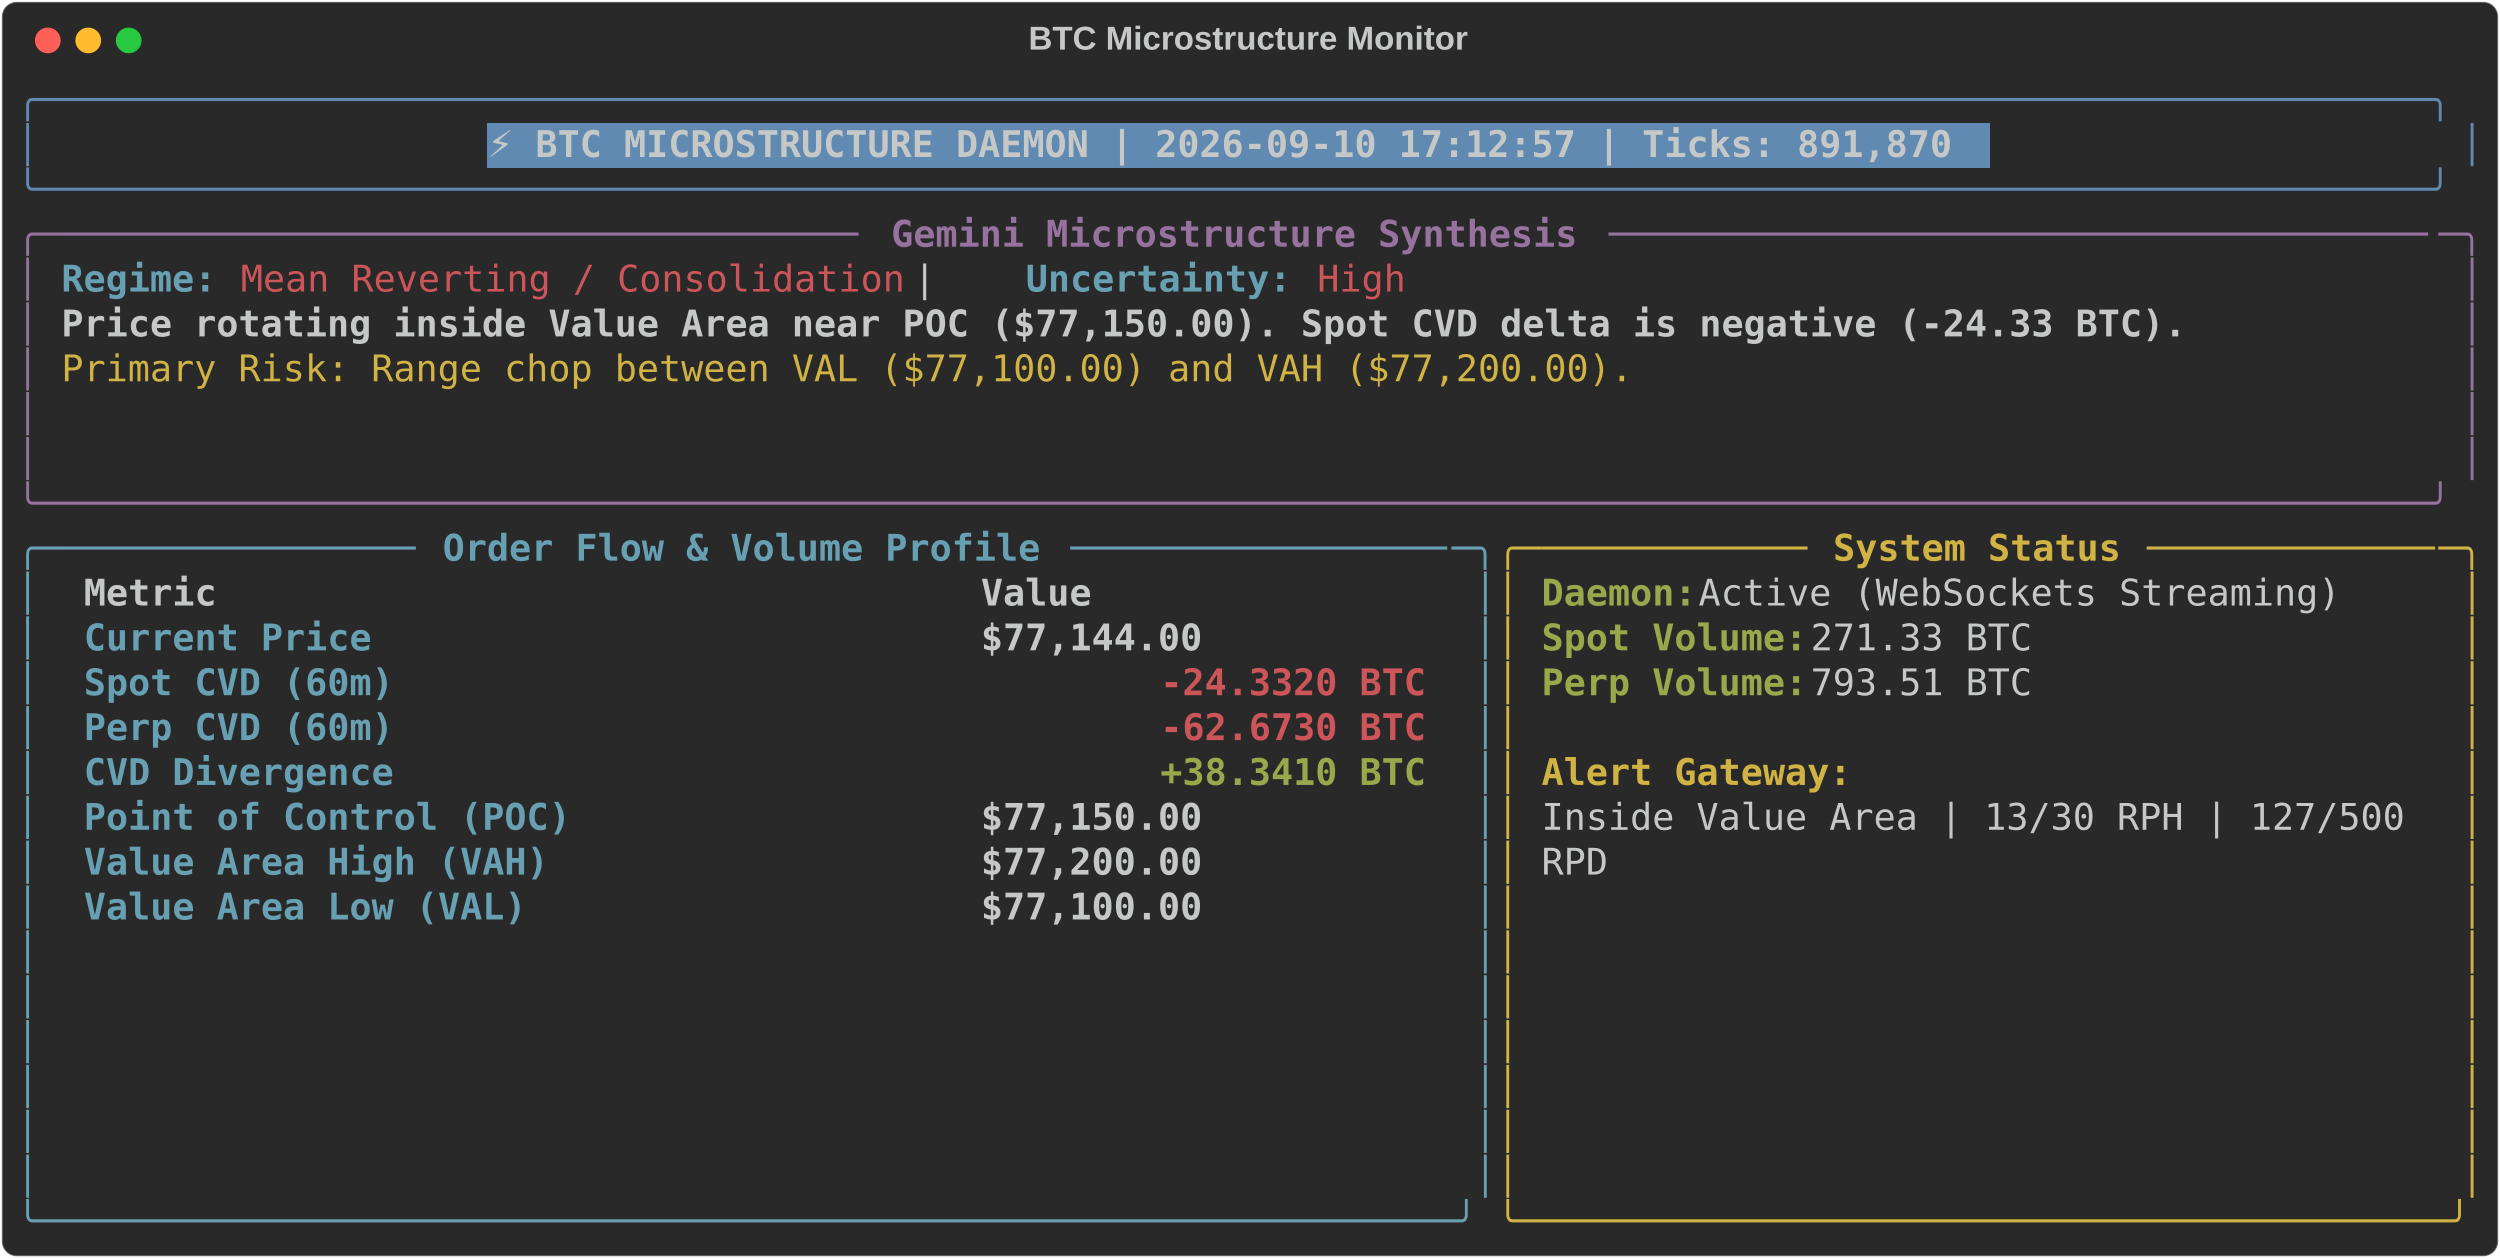
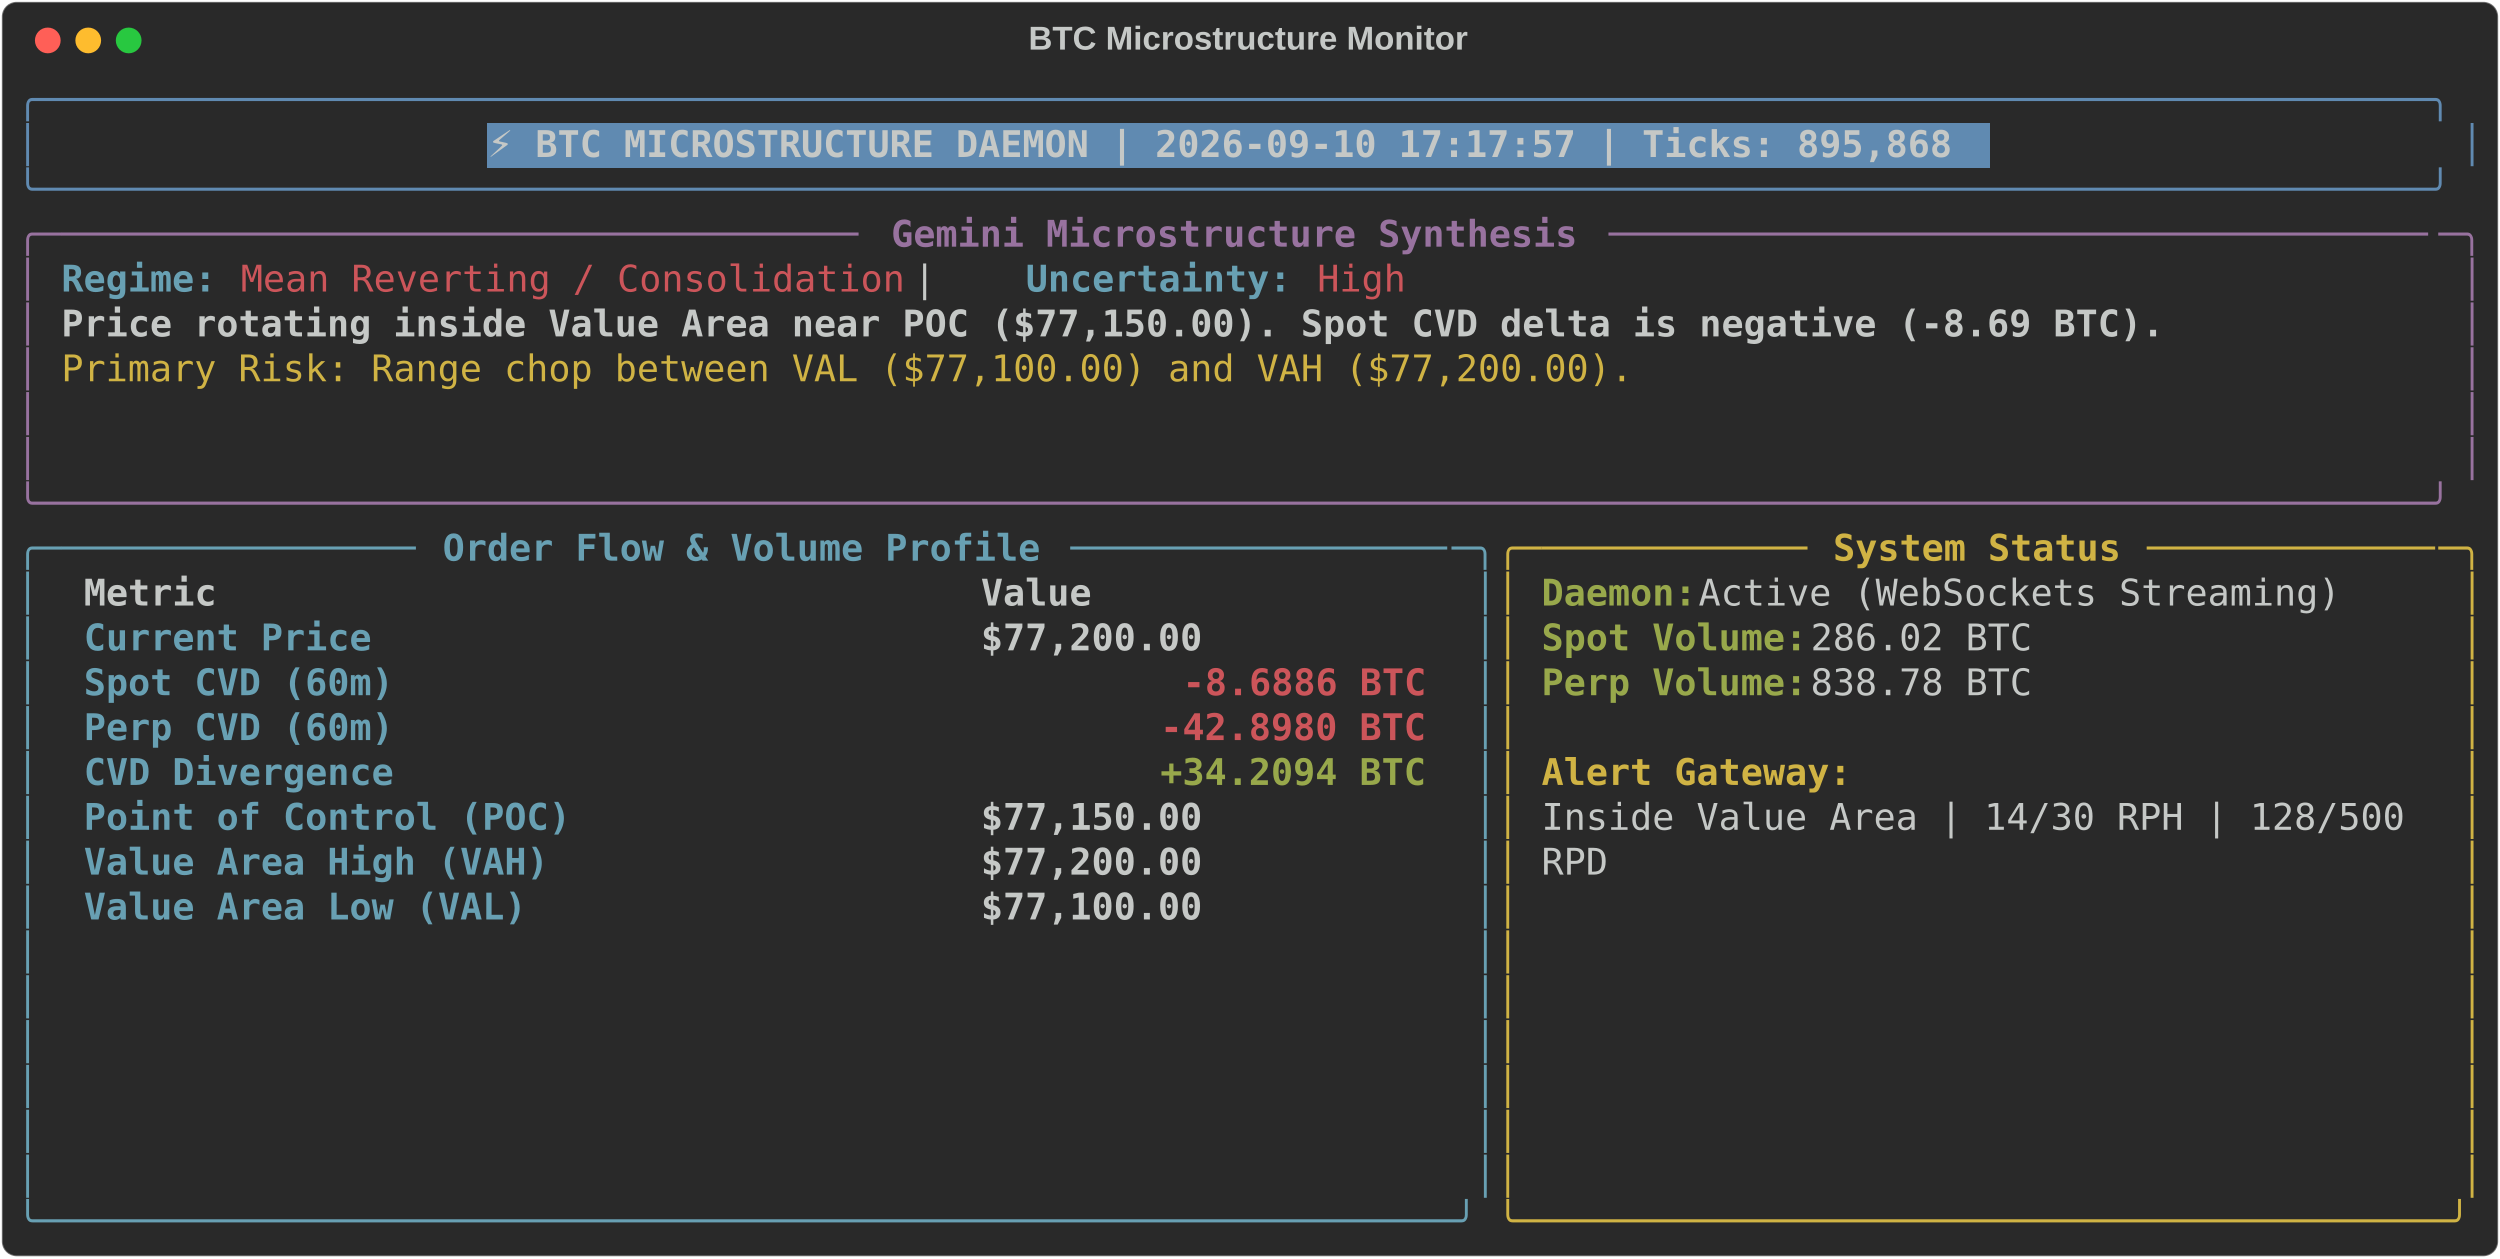
<svg xmlns="http://www.w3.org/2000/svg" class="rich-terminal" viewBox="0 0 1360 684.4">
  <style>

    @font-face {
        font-family: "Fira Code";
        src: local("FiraCode-Regular"),
                url("https://cdnjs.cloudflare.com/ajax/libs/firacode/6.2.0/woff2/FiraCode-Regular.woff2") format("woff2"),
                url("https://cdnjs.cloudflare.com/ajax/libs/firacode/6.2.0/woff/FiraCode-Regular.woff") format("woff");
        font-style: normal;
        font-weight: 400;
    }
    @font-face {
        font-family: "Fira Code";
        src: local("FiraCode-Bold"),
                url("https://cdnjs.cloudflare.com/ajax/libs/firacode/6.2.0/woff2/FiraCode-Bold.woff2") format("woff2"),
                url("https://cdnjs.cloudflare.com/ajax/libs/firacode/6.2.0/woff/FiraCode-Bold.woff") format("woff");
        font-style: bold;
        font-weight: 700;
    }

-     .terminal-1950633156-matrix {
+     .terminal-1119833317-matrix {
        font-family: Fira Code, monospace;
        font-size: 20px;
        line-height: 24.4px;
        font-variant-east-asian: full-width;
    }

-     .terminal-1950633156-title {
+     .terminal-1119833317-title {
        font-size: 18px;
        font-weight: bold;
        font-family: arial;
    }

-     .terminal-1950633156-r1 { fill: #608ab1 }
- .terminal-1950633156-r2 { fill: #c5c8c6 }
- .terminal-1950633156-r3 { fill: #c5c8c6;font-weight: bold }
- .terminal-1950633156-r4 { fill: #98729f }
- .terminal-1950633156-r5 { fill: #98729f;font-weight: bold }
- .terminal-1950633156-r6 { fill: #68a0b3;font-weight: bold }
- .terminal-1950633156-r7 { fill: #cc555a }
- .terminal-1950633156-r8 { fill: #d0b344 }
- .terminal-1950633156-r9 { fill: #68a0b3 }
- .terminal-1950633156-r10 { fill: #d0b344;font-weight: bold }
- .terminal-1950633156-r11 { fill: #98a84b;font-weight: bold }
- .terminal-1950633156-r12 { fill: #cc555a;font-weight: bold }
+     .terminal-1119833317-r1 { fill: #608ab1 }
+ .terminal-1119833317-r2 { fill: #c5c8c6 }
+ .terminal-1119833317-r3 { fill: #c5c8c6;font-weight: bold }
+ .terminal-1119833317-r4 { fill: #98729f }
+ .terminal-1119833317-r5 { fill: #98729f;font-weight: bold }
+ .terminal-1119833317-r6 { fill: #68a0b3;font-weight: bold }
+ .terminal-1119833317-r7 { fill: #cc555a }
+ .terminal-1119833317-r8 { fill: #d0b344 }
+ .terminal-1119833317-r9 { fill: #68a0b3 }
+ .terminal-1119833317-r10 { fill: #d0b344;font-weight: bold }
+ .terminal-1119833317-r11 { fill: #98a84b;font-weight: bold }
+ .terminal-1119833317-r12 { fill: #cc555a;font-weight: bold }
    </style>
  <defs>
-     <clipPath id="terminal-1950633156-clip-terminal">
+     <clipPath id="terminal-1119833317-clip-terminal">
      <rect x="0" y="0" width="1341.0" height="633.4" />
    </clipPath>
-     <clipPath id="terminal-1950633156-line-0">
+     <clipPath id="terminal-1119833317-line-0">
      <rect x="0" y="1.5" width="1342" height="24.65" />
    </clipPath>
-     <clipPath id="terminal-1950633156-line-1">
+     <clipPath id="terminal-1119833317-line-1">
      <rect x="0" y="25.9" width="1342" height="24.65" />
    </clipPath>
-     <clipPath id="terminal-1950633156-line-2">
+     <clipPath id="terminal-1119833317-line-2">
      <rect x="0" y="50.3" width="1342" height="24.65" />
    </clipPath>
-     <clipPath id="terminal-1950633156-line-3">
+     <clipPath id="terminal-1119833317-line-3">
      <rect x="0" y="74.7" width="1342" height="24.65" />
    </clipPath>
-     <clipPath id="terminal-1950633156-line-4">
+     <clipPath id="terminal-1119833317-line-4">
      <rect x="0" y="99.1" width="1342" height="24.65" />
    </clipPath>
-     <clipPath id="terminal-1950633156-line-5">
+     <clipPath id="terminal-1119833317-line-5">
      <rect x="0" y="123.5" width="1342" height="24.65" />
    </clipPath>
-     <clipPath id="terminal-1950633156-line-6">
+     <clipPath id="terminal-1119833317-line-6">
      <rect x="0" y="147.9" width="1342" height="24.65" />
    </clipPath>
-     <clipPath id="terminal-1950633156-line-7">
+     <clipPath id="terminal-1119833317-line-7">
      <rect x="0" y="172.3" width="1342" height="24.65" />
    </clipPath>
-     <clipPath id="terminal-1950633156-line-8">
+     <clipPath id="terminal-1119833317-line-8">
      <rect x="0" y="196.7" width="1342" height="24.65" />
    </clipPath>
-     <clipPath id="terminal-1950633156-line-9">
+     <clipPath id="terminal-1119833317-line-9">
      <rect x="0" y="221.1" width="1342" height="24.65" />
    </clipPath>
-     <clipPath id="terminal-1950633156-line-10">
+     <clipPath id="terminal-1119833317-line-10">
      <rect x="0" y="245.5" width="1342" height="24.65" />
    </clipPath>
-     <clipPath id="terminal-1950633156-line-11">
+     <clipPath id="terminal-1119833317-line-11">
      <rect x="0" y="269.9" width="1342" height="24.65" />
    </clipPath>
-     <clipPath id="terminal-1950633156-line-12">
+     <clipPath id="terminal-1119833317-line-12">
      <rect x="0" y="294.3" width="1342" height="24.65" />
    </clipPath>
-     <clipPath id="terminal-1950633156-line-13">
+     <clipPath id="terminal-1119833317-line-13">
      <rect x="0" y="318.7" width="1342" height="24.65" />
    </clipPath>
-     <clipPath id="terminal-1950633156-line-14">
+     <clipPath id="terminal-1119833317-line-14">
      <rect x="0" y="343.1" width="1342" height="24.65" />
    </clipPath>
-     <clipPath id="terminal-1950633156-line-15">
+     <clipPath id="terminal-1119833317-line-15">
      <rect x="0" y="367.5" width="1342" height="24.65" />
    </clipPath>
-     <clipPath id="terminal-1950633156-line-16">
+     <clipPath id="terminal-1119833317-line-16">
      <rect x="0" y="391.9" width="1342" height="24.65" />
    </clipPath>
-     <clipPath id="terminal-1950633156-line-17">
+     <clipPath id="terminal-1119833317-line-17">
      <rect x="0" y="416.3" width="1342" height="24.65" />
    </clipPath>
-     <clipPath id="terminal-1950633156-line-18">
+     <clipPath id="terminal-1119833317-line-18">
      <rect x="0" y="440.7" width="1342" height="24.65" />
    </clipPath>
-     <clipPath id="terminal-1950633156-line-19">
+     <clipPath id="terminal-1119833317-line-19">
      <rect x="0" y="465.1" width="1342" height="24.65" />
    </clipPath>
-     <clipPath id="terminal-1950633156-line-20">
+     <clipPath id="terminal-1119833317-line-20">
      <rect x="0" y="489.5" width="1342" height="24.65" />
    </clipPath>
-     <clipPath id="terminal-1950633156-line-21">
+     <clipPath id="terminal-1119833317-line-21">
      <rect x="0" y="513.9" width="1342" height="24.65" />
    </clipPath>
-     <clipPath id="terminal-1950633156-line-22">
+     <clipPath id="terminal-1119833317-line-22">
      <rect x="0" y="538.3" width="1342" height="24.65" />
    </clipPath>
-     <clipPath id="terminal-1950633156-line-23">
+     <clipPath id="terminal-1119833317-line-23">
      <rect x="0" y="562.7" width="1342" height="24.65" />
    </clipPath>
-     <clipPath id="terminal-1950633156-line-24">
+     <clipPath id="terminal-1119833317-line-24">
      <rect x="0" y="587.1" width="1342" height="24.65" />
    </clipPath>
  </defs>
  <rect fill="#292929" stroke="rgba(255,255,255,0.35)" stroke-width="1" x="1" y="1" width="1358" height="682.4" rx="8" />
-   <text class="terminal-1950633156-title" fill="#c5c8c6" text-anchor="middle" x="679" y="27">BTC Microstructure Monitor</text>
+   <text class="terminal-1119833317-title" fill="#c5c8c6" text-anchor="middle" x="679" y="27">BTC Microstructure Monitor</text>
  <g transform="translate(26,22)">
    <circle cx="0" cy="0" r="7" fill="#ff5f57" />
    <circle cx="22" cy="0" r="7" fill="#febc2e" />
    <circle cx="44" cy="0" r="7" fill="#28c840" />
  </g>
-   <g transform="translate(9, 41)" clip-path="url(#terminal-1950633156-clip-terminal)">
+   <g transform="translate(9, 41)" clip-path="url(#terminal-1119833317-clip-terminal)">
    <rect fill="#608ab1" x="256.2" y="25.9" width="817.4" height="24.65" shape-rendering="crispEdges" />
-     <g class="terminal-1950633156-matrix">
-       <text class="terminal-1950633156-r1" x="0" y="20" textLength="1342" clip-path="url(#terminal-1950633156-line-0)">╭────────────────────────────────────────────────────────────────────────────────────────────────────────────╮</text>
-       <text class="terminal-1950633156-r2" x="1342" y="20" textLength="12.2" clip-path="url(#terminal-1950633156-line-0)">
- </text>
-       <text class="terminal-1950633156-r1" x="0" y="44.4" textLength="12.2" clip-path="url(#terminal-1950633156-line-1)">│</text>
-       <text class="terminal-1950633156-r3" x="256.2" y="44.4" textLength="805.2" clip-path="url(#terminal-1950633156-line-1)">⚡ BTC MICROSTRUCTURE DAEMON | 2026-09-10 17:12:57 | Ticks: 891,870</text>
-       <text class="terminal-1950633156-r1" x="1329.8" y="44.4" textLength="12.2" clip-path="url(#terminal-1950633156-line-1)">│</text>
-       <text class="terminal-1950633156-r2" x="1342" y="44.4" textLength="12.2" clip-path="url(#terminal-1950633156-line-1)">
- </text>
-       <text class="terminal-1950633156-r1" x="0" y="68.8" textLength="1342" clip-path="url(#terminal-1950633156-line-2)">╰────────────────────────────────────────────────────────────────────────────────────────────────────────────╯</text>
-       <text class="terminal-1950633156-r2" x="1342" y="68.8" textLength="12.2" clip-path="url(#terminal-1950633156-line-2)">
- </text>
-       <text class="terminal-1950633156-r4" x="0" y="93.2" textLength="24.4" clip-path="url(#terminal-1950633156-line-3)">╭─</text>
-       <text class="terminal-1950633156-r4" x="24.4" y="93.2" textLength="439.2" clip-path="url(#terminal-1950633156-line-3)">────────────────────────────────────</text>
-       <text class="terminal-1950633156-r5" x="475.8" y="93.2" textLength="378.2" clip-path="url(#terminal-1950633156-line-3)">Gemini Microstructure Synthesis</text>
-       <text class="terminal-1950633156-r4" x="866.2" y="93.2" textLength="451.4" clip-path="url(#terminal-1950633156-line-3)">─────────────────────────────────────</text>
-       <text class="terminal-1950633156-r4" x="1317.6" y="93.2" textLength="24.4" clip-path="url(#terminal-1950633156-line-3)">─╮</text>
-       <text class="terminal-1950633156-r2" x="1342" y="93.2" textLength="12.2" clip-path="url(#terminal-1950633156-line-3)">
- </text>
-       <text class="terminal-1950633156-r4" x="0" y="117.6" textLength="12.2" clip-path="url(#terminal-1950633156-line-4)">│</text>
-       <text class="terminal-1950633156-r6" x="24.4" y="117.6" textLength="85.4" clip-path="url(#terminal-1950633156-line-4)">Regime:</text>
-       <text class="terminal-1950633156-r7" x="122" y="117.6" textLength="366" clip-path="url(#terminal-1950633156-line-4)">Mean Reverting / Consolidation</text>
-       <text class="terminal-1950633156-r2" x="488" y="117.6" textLength="61" clip-path="url(#terminal-1950633156-line-4)">  |  </text>
-       <text class="terminal-1950633156-r6" x="549" y="117.6" textLength="146.4" clip-path="url(#terminal-1950633156-line-4)">Uncertainty:</text>
-       <text class="terminal-1950633156-r7" x="707.6" y="117.6" textLength="48.8" clip-path="url(#terminal-1950633156-line-4)">High</text>
-       <text class="terminal-1950633156-r4" x="1329.8" y="117.6" textLength="12.2" clip-path="url(#terminal-1950633156-line-4)">│</text>
-       <text class="terminal-1950633156-r2" x="1342" y="117.6" textLength="12.2" clip-path="url(#terminal-1950633156-line-4)">
- </text>
-       <text class="terminal-1950633156-r4" x="0" y="142" textLength="12.2" clip-path="url(#terminal-1950633156-line-5)">│</text>
-       <text class="terminal-1950633156-r3" x="24.4" y="142" textLength="1171.2" clip-path="url(#terminal-1950633156-line-5)">Price rotating inside Value Area near POC ($77,150.00). Spot CVD delta is negative (-24.33 BTC).</text>
-       <text class="terminal-1950633156-r4" x="1329.8" y="142" textLength="12.2" clip-path="url(#terminal-1950633156-line-5)">│</text>
-       <text class="terminal-1950633156-r2" x="1342" y="142" textLength="12.2" clip-path="url(#terminal-1950633156-line-5)">
- </text>
-       <text class="terminal-1950633156-r4" x="0" y="166.4" textLength="12.2" clip-path="url(#terminal-1950633156-line-6)">│</text>
-       <text class="terminal-1950633156-r8" x="24.4" y="166.4" textLength="866.2" clip-path="url(#terminal-1950633156-line-6)">Primary Risk: Range chop between VAL ($77,100.00) and VAH ($77,200.00).</text>
-       <text class="terminal-1950633156-r4" x="1329.8" y="166.4" textLength="12.2" clip-path="url(#terminal-1950633156-line-6)">│</text>
-       <text class="terminal-1950633156-r2" x="1342" y="166.4" textLength="12.2" clip-path="url(#terminal-1950633156-line-6)">
- </text>
-       <text class="terminal-1950633156-r4" x="0" y="190.8" textLength="12.2" clip-path="url(#terminal-1950633156-line-7)">│</text>
-       <text class="terminal-1950633156-r4" x="1329.8" y="190.8" textLength="12.2" clip-path="url(#terminal-1950633156-line-7)">│</text>
-       <text class="terminal-1950633156-r2" x="1342" y="190.8" textLength="12.2" clip-path="url(#terminal-1950633156-line-7)">
- </text>
-       <text class="terminal-1950633156-r4" x="0" y="215.2" textLength="12.2" clip-path="url(#terminal-1950633156-line-8)">│</text>
-       <text class="terminal-1950633156-r4" x="1329.8" y="215.2" textLength="12.2" clip-path="url(#terminal-1950633156-line-8)">│</text>
-       <text class="terminal-1950633156-r2" x="1342" y="215.2" textLength="12.2" clip-path="url(#terminal-1950633156-line-8)">
- </text>
-       <text class="terminal-1950633156-r4" x="0" y="239.6" textLength="1342" clip-path="url(#terminal-1950633156-line-9)">╰────────────────────────────────────────────────────────────────────────────────────────────────────────────╯</text>
-       <text class="terminal-1950633156-r2" x="1342" y="239.6" textLength="12.2" clip-path="url(#terminal-1950633156-line-9)">
- </text>
-       <text class="terminal-1950633156-r9" x="0" y="264" textLength="24.4" clip-path="url(#terminal-1950633156-line-10)">╭─</text>
-       <text class="terminal-1950633156-r9" x="24.4" y="264" textLength="195.2" clip-path="url(#terminal-1950633156-line-10)">────────────────</text>
-       <text class="terminal-1950633156-r6" x="231.8" y="264" textLength="329.4" clip-path="url(#terminal-1950633156-line-10)">Order Flow &amp; Volume Profile</text>
-       <text class="terminal-1950633156-r9" x="573.4" y="264" textLength="207.4" clip-path="url(#terminal-1950633156-line-10)">─────────────────</text>
-       <text class="terminal-1950633156-r9" x="780.8" y="264" textLength="24.4" clip-path="url(#terminal-1950633156-line-10)">─╮</text>
-       <text class="terminal-1950633156-r8" x="805.2" y="264" textLength="24.4" clip-path="url(#terminal-1950633156-line-10)">╭─</text>
-       <text class="terminal-1950633156-r8" x="829.6" y="264" textLength="146.4" clip-path="url(#terminal-1950633156-line-10)">────────────</text>
-       <text class="terminal-1950633156-r10" x="988.2" y="264" textLength="158.6" clip-path="url(#terminal-1950633156-line-10)">System Status</text>
-       <text class="terminal-1950633156-r8" x="1159" y="264" textLength="158.6" clip-path="url(#terminal-1950633156-line-10)">─────────────</text>
-       <text class="terminal-1950633156-r8" x="1317.6" y="264" textLength="24.4" clip-path="url(#terminal-1950633156-line-10)">─╮</text>
-       <text class="terminal-1950633156-r2" x="1342" y="264" textLength="12.2" clip-path="url(#terminal-1950633156-line-10)">
- </text>
-       <text class="terminal-1950633156-r9" x="0" y="288.4" textLength="12.2" clip-path="url(#terminal-1950633156-line-11)">│</text>
-       <text class="terminal-1950633156-r3" x="36.6" y="288.4" textLength="463.6" clip-path="url(#terminal-1950633156-line-11)">Metric                                </text>
-       <text class="terminal-1950633156-r3" x="524.6" y="288.4" textLength="244" clip-path="url(#terminal-1950633156-line-11)">               Value</text>
-       <text class="terminal-1950633156-r9" x="793" y="288.4" textLength="12.2" clip-path="url(#terminal-1950633156-line-11)">│</text>
-       <text class="terminal-1950633156-r8" x="805.2" y="288.4" textLength="12.2" clip-path="url(#terminal-1950633156-line-11)">│</text>
-       <text class="terminal-1950633156-r11" x="829.6" y="288.4" textLength="85.4" clip-path="url(#terminal-1950633156-line-11)">Daemon:</text>
-       <text class="terminal-1950633156-r2" x="915" y="288.4" textLength="366" clip-path="url(#terminal-1950633156-line-11)"> Active (WebSockets Streaming)</text>
-       <text class="terminal-1950633156-r8" x="1329.8" y="288.4" textLength="12.2" clip-path="url(#terminal-1950633156-line-11)">│</text>
-       <text class="terminal-1950633156-r2" x="1342" y="288.4" textLength="12.2" clip-path="url(#terminal-1950633156-line-11)">
- </text>
-       <text class="terminal-1950633156-r9" x="0" y="312.8" textLength="12.2" clip-path="url(#terminal-1950633156-line-12)">│</text>
-       <text class="terminal-1950633156-r6" x="36.6" y="312.8" textLength="463.6" clip-path="url(#terminal-1950633156-line-12)">Current Price                         </text>
-       <text class="terminal-1950633156-r3" x="524.6" y="312.8" textLength="244" clip-path="url(#terminal-1950633156-line-12)">          $77,144.00</text>
-       <text class="terminal-1950633156-r9" x="793" y="312.8" textLength="12.2" clip-path="url(#terminal-1950633156-line-12)">│</text>
-       <text class="terminal-1950633156-r8" x="805.2" y="312.8" textLength="12.2" clip-path="url(#terminal-1950633156-line-12)">│</text>
-       <text class="terminal-1950633156-r11" x="829.6" y="312.8" textLength="146.4" clip-path="url(#terminal-1950633156-line-12)">Spot Volume:</text>
-       <text class="terminal-1950633156-r2" x="976" y="312.8" textLength="134.2" clip-path="url(#terminal-1950633156-line-12)"> 271.33 BTC</text>
-       <text class="terminal-1950633156-r8" x="1329.8" y="312.8" textLength="12.2" clip-path="url(#terminal-1950633156-line-12)">│</text>
-       <text class="terminal-1950633156-r2" x="1342" y="312.8" textLength="12.2" clip-path="url(#terminal-1950633156-line-12)">
- </text>
-       <text class="terminal-1950633156-r9" x="0" y="337.2" textLength="12.2" clip-path="url(#terminal-1950633156-line-13)">│</text>
-       <text class="terminal-1950633156-r6" x="36.6" y="337.2" textLength="463.6" clip-path="url(#terminal-1950633156-line-13)">Spot CVD (60m)                        </text>
-       <text class="terminal-1950633156-r12" x="622.2" y="337.2" textLength="146.4" clip-path="url(#terminal-1950633156-line-13)">-24.3320 BTC</text>
-       <text class="terminal-1950633156-r9" x="793" y="337.2" textLength="12.2" clip-path="url(#terminal-1950633156-line-13)">│</text>
-       <text class="terminal-1950633156-r8" x="805.2" y="337.2" textLength="12.2" clip-path="url(#terminal-1950633156-line-13)">│</text>
-       <text class="terminal-1950633156-r11" x="829.6" y="337.2" textLength="146.4" clip-path="url(#terminal-1950633156-line-13)">Perp Volume:</text>
-       <text class="terminal-1950633156-r2" x="976" y="337.2" textLength="134.2" clip-path="url(#terminal-1950633156-line-13)"> 793.51 BTC</text>
-       <text class="terminal-1950633156-r8" x="1329.8" y="337.2" textLength="12.2" clip-path="url(#terminal-1950633156-line-13)">│</text>
-       <text class="terminal-1950633156-r2" x="1342" y="337.2" textLength="12.2" clip-path="url(#terminal-1950633156-line-13)">
- </text>
-       <text class="terminal-1950633156-r9" x="0" y="361.6" textLength="12.2" clip-path="url(#terminal-1950633156-line-14)">│</text>
-       <text class="terminal-1950633156-r6" x="36.6" y="361.6" textLength="463.6" clip-path="url(#terminal-1950633156-line-14)">Perp CVD (60m)                        </text>
-       <text class="terminal-1950633156-r12" x="622.2" y="361.6" textLength="146.4" clip-path="url(#terminal-1950633156-line-14)">-62.6730 BTC</text>
-       <text class="terminal-1950633156-r9" x="793" y="361.6" textLength="12.2" clip-path="url(#terminal-1950633156-line-14)">│</text>
-       <text class="terminal-1950633156-r8" x="805.2" y="361.6" textLength="12.2" clip-path="url(#terminal-1950633156-line-14)">│</text>
-       <text class="terminal-1950633156-r8" x="1329.8" y="361.6" textLength="12.2" clip-path="url(#terminal-1950633156-line-14)">│</text>
-       <text class="terminal-1950633156-r2" x="1342" y="361.6" textLength="12.2" clip-path="url(#terminal-1950633156-line-14)">
- </text>
-       <text class="terminal-1950633156-r9" x="0" y="386" textLength="12.2" clip-path="url(#terminal-1950633156-line-15)">│</text>
-       <text class="terminal-1950633156-r6" x="36.6" y="386" textLength="463.6" clip-path="url(#terminal-1950633156-line-15)">CVD Divergence                        </text>
-       <text class="terminal-1950633156-r11" x="622.2" y="386" textLength="146.4" clip-path="url(#terminal-1950633156-line-15)">+38.3410 BTC</text>
-       <text class="terminal-1950633156-r9" x="793" y="386" textLength="12.2" clip-path="url(#terminal-1950633156-line-15)">│</text>
-       <text class="terminal-1950633156-r8" x="805.2" y="386" textLength="12.2" clip-path="url(#terminal-1950633156-line-15)">│</text>
-       <text class="terminal-1950633156-r10" x="829.6" y="386" textLength="170.8" clip-path="url(#terminal-1950633156-line-15)">Alert Gateway:</text>
-       <text class="terminal-1950633156-r8" x="1329.8" y="386" textLength="12.2" clip-path="url(#terminal-1950633156-line-15)">│</text>
-       <text class="terminal-1950633156-r2" x="1342" y="386" textLength="12.2" clip-path="url(#terminal-1950633156-line-15)">
- </text>
-       <text class="terminal-1950633156-r9" x="0" y="410.4" textLength="12.2" clip-path="url(#terminal-1950633156-line-16)">│</text>
-       <text class="terminal-1950633156-r6" x="36.6" y="410.4" textLength="463.6" clip-path="url(#terminal-1950633156-line-16)">Point of Control (POC)                </text>
-       <text class="terminal-1950633156-r3" x="524.6" y="410.4" textLength="244" clip-path="url(#terminal-1950633156-line-16)">          $77,150.00</text>
-       <text class="terminal-1950633156-r9" x="793" y="410.4" textLength="12.2" clip-path="url(#terminal-1950633156-line-16)">│</text>
-       <text class="terminal-1950633156-r8" x="805.2" y="410.4" textLength="12.2" clip-path="url(#terminal-1950633156-line-16)">│</text>
-       <text class="terminal-1950633156-r2" x="829.6" y="410.4" textLength="488" clip-path="url(#terminal-1950633156-line-16)">Inside Value Area | 13/30 RPH | 127/500 </text>
-       <text class="terminal-1950633156-r8" x="1329.8" y="410.4" textLength="12.2" clip-path="url(#terminal-1950633156-line-16)">│</text>
-       <text class="terminal-1950633156-r2" x="1342" y="410.4" textLength="12.2" clip-path="url(#terminal-1950633156-line-16)">
- </text>
-       <text class="terminal-1950633156-r9" x="0" y="434.8" textLength="12.2" clip-path="url(#terminal-1950633156-line-17)">│</text>
-       <text class="terminal-1950633156-r6" x="36.6" y="434.8" textLength="463.6" clip-path="url(#terminal-1950633156-line-17)">Value Area High (VAH)                 </text>
-       <text class="terminal-1950633156-r3" x="524.6" y="434.8" textLength="244" clip-path="url(#terminal-1950633156-line-17)">          $77,200.00</text>
-       <text class="terminal-1950633156-r9" x="793" y="434.8" textLength="12.2" clip-path="url(#terminal-1950633156-line-17)">│</text>
-       <text class="terminal-1950633156-r8" x="805.2" y="434.8" textLength="12.2" clip-path="url(#terminal-1950633156-line-17)">│</text>
-       <text class="terminal-1950633156-r2" x="829.6" y="434.8" textLength="36.6" clip-path="url(#terminal-1950633156-line-17)">RPD</text>
-       <text class="terminal-1950633156-r8" x="1329.8" y="434.8" textLength="12.2" clip-path="url(#terminal-1950633156-line-17)">│</text>
-       <text class="terminal-1950633156-r2" x="1342" y="434.8" textLength="12.2" clip-path="url(#terminal-1950633156-line-17)">
- </text>
-       <text class="terminal-1950633156-r9" x="0" y="459.2" textLength="12.2" clip-path="url(#terminal-1950633156-line-18)">│</text>
-       <text class="terminal-1950633156-r6" x="36.6" y="459.2" textLength="463.6" clip-path="url(#terminal-1950633156-line-18)">Value Area Low (VAL)                  </text>
-       <text class="terminal-1950633156-r3" x="524.6" y="459.2" textLength="244" clip-path="url(#terminal-1950633156-line-18)">          $77,100.00</text>
-       <text class="terminal-1950633156-r9" x="793" y="459.2" textLength="12.2" clip-path="url(#terminal-1950633156-line-18)">│</text>
-       <text class="terminal-1950633156-r8" x="805.2" y="459.2" textLength="12.2" clip-path="url(#terminal-1950633156-line-18)">│</text>
-       <text class="terminal-1950633156-r8" x="1329.8" y="459.2" textLength="12.2" clip-path="url(#terminal-1950633156-line-18)">│</text>
-       <text class="terminal-1950633156-r2" x="1342" y="459.2" textLength="12.2" clip-path="url(#terminal-1950633156-line-18)">
- </text>
-       <text class="terminal-1950633156-r9" x="0" y="483.6" textLength="12.2" clip-path="url(#terminal-1950633156-line-19)">│</text>
-       <text class="terminal-1950633156-r9" x="793" y="483.6" textLength="12.2" clip-path="url(#terminal-1950633156-line-19)">│</text>
-       <text class="terminal-1950633156-r8" x="805.2" y="483.6" textLength="12.2" clip-path="url(#terminal-1950633156-line-19)">│</text>
-       <text class="terminal-1950633156-r8" x="1329.8" y="483.6" textLength="12.2" clip-path="url(#terminal-1950633156-line-19)">│</text>
-       <text class="terminal-1950633156-r2" x="1342" y="483.6" textLength="12.2" clip-path="url(#terminal-1950633156-line-19)">
- </text>
-       <text class="terminal-1950633156-r9" x="0" y="508" textLength="12.2" clip-path="url(#terminal-1950633156-line-20)">│</text>
-       <text class="terminal-1950633156-r9" x="793" y="508" textLength="12.2" clip-path="url(#terminal-1950633156-line-20)">│</text>
-       <text class="terminal-1950633156-r8" x="805.2" y="508" textLength="12.2" clip-path="url(#terminal-1950633156-line-20)">│</text>
-       <text class="terminal-1950633156-r8" x="1329.8" y="508" textLength="12.2" clip-path="url(#terminal-1950633156-line-20)">│</text>
-       <text class="terminal-1950633156-r2" x="1342" y="508" textLength="12.2" clip-path="url(#terminal-1950633156-line-20)">
- </text>
-       <text class="terminal-1950633156-r9" x="0" y="532.4" textLength="12.2" clip-path="url(#terminal-1950633156-line-21)">│</text>
-       <text class="terminal-1950633156-r9" x="793" y="532.4" textLength="12.2" clip-path="url(#terminal-1950633156-line-21)">│</text>
-       <text class="terminal-1950633156-r8" x="805.2" y="532.4" textLength="12.2" clip-path="url(#terminal-1950633156-line-21)">│</text>
-       <text class="terminal-1950633156-r8" x="1329.8" y="532.4" textLength="12.2" clip-path="url(#terminal-1950633156-line-21)">│</text>
-       <text class="terminal-1950633156-r2" x="1342" y="532.4" textLength="12.2" clip-path="url(#terminal-1950633156-line-21)">
- </text>
-       <text class="terminal-1950633156-r9" x="0" y="556.8" textLength="12.2" clip-path="url(#terminal-1950633156-line-22)">│</text>
-       <text class="terminal-1950633156-r9" x="793" y="556.8" textLength="12.2" clip-path="url(#terminal-1950633156-line-22)">│</text>
-       <text class="terminal-1950633156-r8" x="805.2" y="556.8" textLength="12.2" clip-path="url(#terminal-1950633156-line-22)">│</text>
-       <text class="terminal-1950633156-r8" x="1329.8" y="556.8" textLength="12.2" clip-path="url(#terminal-1950633156-line-22)">│</text>
-       <text class="terminal-1950633156-r2" x="1342" y="556.8" textLength="12.2" clip-path="url(#terminal-1950633156-line-22)">
- </text>
-       <text class="terminal-1950633156-r9" x="0" y="581.2" textLength="12.2" clip-path="url(#terminal-1950633156-line-23)">│</text>
-       <text class="terminal-1950633156-r9" x="793" y="581.2" textLength="12.2" clip-path="url(#terminal-1950633156-line-23)">│</text>
-       <text class="terminal-1950633156-r8" x="805.2" y="581.2" textLength="12.2" clip-path="url(#terminal-1950633156-line-23)">│</text>
-       <text class="terminal-1950633156-r8" x="1329.8" y="581.2" textLength="12.2" clip-path="url(#terminal-1950633156-line-23)">│</text>
-       <text class="terminal-1950633156-r2" x="1342" y="581.2" textLength="12.2" clip-path="url(#terminal-1950633156-line-23)">
- </text>
-       <text class="terminal-1950633156-r9" x="0" y="605.6" textLength="12.2" clip-path="url(#terminal-1950633156-line-24)">│</text>
-       <text class="terminal-1950633156-r9" x="793" y="605.6" textLength="12.2" clip-path="url(#terminal-1950633156-line-24)">│</text>
-       <text class="terminal-1950633156-r8" x="805.2" y="605.6" textLength="12.2" clip-path="url(#terminal-1950633156-line-24)">│</text>
-       <text class="terminal-1950633156-r8" x="1329.8" y="605.6" textLength="12.2" clip-path="url(#terminal-1950633156-line-24)">│</text>
-       <text class="terminal-1950633156-r2" x="1342" y="605.6" textLength="12.2" clip-path="url(#terminal-1950633156-line-24)">
- </text>
-       <text class="terminal-1950633156-r9" x="0" y="630" textLength="805.2" clip-path="url(#terminal-1950633156-line-25)">╰────────────────────────────────────────────────────────────────╯</text>
-       <text class="terminal-1950633156-r8" x="805.2" y="630" textLength="536.8" clip-path="url(#terminal-1950633156-line-25)">╰──────────────────────────────────────────╯</text>
-       <text class="terminal-1950633156-r2" x="1342" y="630" textLength="12.2" clip-path="url(#terminal-1950633156-line-25)">
+     <g class="terminal-1119833317-matrix">
+       <text class="terminal-1119833317-r1" x="0" y="20" textLength="1342" clip-path="url(#terminal-1119833317-line-0)">╭────────────────────────────────────────────────────────────────────────────────────────────────────────────╮</text>
+       <text class="terminal-1119833317-r2" x="1342" y="20" textLength="12.2" clip-path="url(#terminal-1119833317-line-0)">
+ </text>
+       <text class="terminal-1119833317-r1" x="0" y="44.4" textLength="12.2" clip-path="url(#terminal-1119833317-line-1)">│</text>
+       <text class="terminal-1119833317-r3" x="256.2" y="44.4" textLength="805.2" clip-path="url(#terminal-1119833317-line-1)">⚡ BTC MICROSTRUCTURE DAEMON | 2026-09-10 17:17:57 | Ticks: 895,868</text>
+       <text class="terminal-1119833317-r1" x="1329.8" y="44.4" textLength="12.2" clip-path="url(#terminal-1119833317-line-1)">│</text>
+       <text class="terminal-1119833317-r2" x="1342" y="44.4" textLength="12.2" clip-path="url(#terminal-1119833317-line-1)">
+ </text>
+       <text class="terminal-1119833317-r1" x="0" y="68.8" textLength="1342" clip-path="url(#terminal-1119833317-line-2)">╰────────────────────────────────────────────────────────────────────────────────────────────────────────────╯</text>
+       <text class="terminal-1119833317-r2" x="1342" y="68.8" textLength="12.2" clip-path="url(#terminal-1119833317-line-2)">
+ </text>
+       <text class="terminal-1119833317-r4" x="0" y="93.2" textLength="24.4" clip-path="url(#terminal-1119833317-line-3)">╭─</text>
+       <text class="terminal-1119833317-r4" x="24.4" y="93.2" textLength="439.2" clip-path="url(#terminal-1119833317-line-3)">────────────────────────────────────</text>
+       <text class="terminal-1119833317-r5" x="475.8" y="93.2" textLength="378.2" clip-path="url(#terminal-1119833317-line-3)">Gemini Microstructure Synthesis</text>
+       <text class="terminal-1119833317-r4" x="866.2" y="93.2" textLength="451.4" clip-path="url(#terminal-1119833317-line-3)">─────────────────────────────────────</text>
+       <text class="terminal-1119833317-r4" x="1317.6" y="93.2" textLength="24.4" clip-path="url(#terminal-1119833317-line-3)">─╮</text>
+       <text class="terminal-1119833317-r2" x="1342" y="93.2" textLength="12.2" clip-path="url(#terminal-1119833317-line-3)">
+ </text>
+       <text class="terminal-1119833317-r4" x="0" y="117.6" textLength="12.2" clip-path="url(#terminal-1119833317-line-4)">│</text>
+       <text class="terminal-1119833317-r6" x="24.4" y="117.6" textLength="85.4" clip-path="url(#terminal-1119833317-line-4)">Regime:</text>
+       <text class="terminal-1119833317-r7" x="122" y="117.6" textLength="366" clip-path="url(#terminal-1119833317-line-4)">Mean Reverting / Consolidation</text>
+       <text class="terminal-1119833317-r2" x="488" y="117.6" textLength="61" clip-path="url(#terminal-1119833317-line-4)">  |  </text>
+       <text class="terminal-1119833317-r6" x="549" y="117.6" textLength="146.4" clip-path="url(#terminal-1119833317-line-4)">Uncertainty:</text>
+       <text class="terminal-1119833317-r7" x="707.6" y="117.6" textLength="48.8" clip-path="url(#terminal-1119833317-line-4)">High</text>
+       <text class="terminal-1119833317-r4" x="1329.8" y="117.6" textLength="12.2" clip-path="url(#terminal-1119833317-line-4)">│</text>
+       <text class="terminal-1119833317-r2" x="1342" y="117.6" textLength="12.2" clip-path="url(#terminal-1119833317-line-4)">
+ </text>
+       <text class="terminal-1119833317-r4" x="0" y="142" textLength="12.2" clip-path="url(#terminal-1119833317-line-5)">│</text>
+       <text class="terminal-1119833317-r3" x="24.4" y="142" textLength="1159" clip-path="url(#terminal-1119833317-line-5)">Price rotating inside Value Area near POC ($77,150.00). Spot CVD delta is negative (-8.69 BTC).</text>
+       <text class="terminal-1119833317-r4" x="1329.8" y="142" textLength="12.2" clip-path="url(#terminal-1119833317-line-5)">│</text>
+       <text class="terminal-1119833317-r2" x="1342" y="142" textLength="12.2" clip-path="url(#terminal-1119833317-line-5)">
+ </text>
+       <text class="terminal-1119833317-r4" x="0" y="166.4" textLength="12.2" clip-path="url(#terminal-1119833317-line-6)">│</text>
+       <text class="terminal-1119833317-r8" x="24.4" y="166.4" textLength="866.2" clip-path="url(#terminal-1119833317-line-6)">Primary Risk: Range chop between VAL ($77,100.00) and VAH ($77,200.00).</text>
+       <text class="terminal-1119833317-r4" x="1329.8" y="166.4" textLength="12.2" clip-path="url(#terminal-1119833317-line-6)">│</text>
+       <text class="terminal-1119833317-r2" x="1342" y="166.4" textLength="12.2" clip-path="url(#terminal-1119833317-line-6)">
+ </text>
+       <text class="terminal-1119833317-r4" x="0" y="190.8" textLength="12.2" clip-path="url(#terminal-1119833317-line-7)">│</text>
+       <text class="terminal-1119833317-r4" x="1329.8" y="190.8" textLength="12.2" clip-path="url(#terminal-1119833317-line-7)">│</text>
+       <text class="terminal-1119833317-r2" x="1342" y="190.8" textLength="12.2" clip-path="url(#terminal-1119833317-line-7)">
+ </text>
+       <text class="terminal-1119833317-r4" x="0" y="215.2" textLength="12.2" clip-path="url(#terminal-1119833317-line-8)">│</text>
+       <text class="terminal-1119833317-r4" x="1329.8" y="215.2" textLength="12.2" clip-path="url(#terminal-1119833317-line-8)">│</text>
+       <text class="terminal-1119833317-r2" x="1342" y="215.2" textLength="12.2" clip-path="url(#terminal-1119833317-line-8)">
+ </text>
+       <text class="terminal-1119833317-r4" x="0" y="239.6" textLength="1342" clip-path="url(#terminal-1119833317-line-9)">╰────────────────────────────────────────────────────────────────────────────────────────────────────────────╯</text>
+       <text class="terminal-1119833317-r2" x="1342" y="239.6" textLength="12.2" clip-path="url(#terminal-1119833317-line-9)">
+ </text>
+       <text class="terminal-1119833317-r9" x="0" y="264" textLength="24.4" clip-path="url(#terminal-1119833317-line-10)">╭─</text>
+       <text class="terminal-1119833317-r9" x="24.4" y="264" textLength="195.2" clip-path="url(#terminal-1119833317-line-10)">────────────────</text>
+       <text class="terminal-1119833317-r6" x="231.8" y="264" textLength="329.4" clip-path="url(#terminal-1119833317-line-10)">Order Flow &amp; Volume Profile</text>
+       <text class="terminal-1119833317-r9" x="573.4" y="264" textLength="207.4" clip-path="url(#terminal-1119833317-line-10)">─────────────────</text>
+       <text class="terminal-1119833317-r9" x="780.8" y="264" textLength="24.4" clip-path="url(#terminal-1119833317-line-10)">─╮</text>
+       <text class="terminal-1119833317-r8" x="805.2" y="264" textLength="24.4" clip-path="url(#terminal-1119833317-line-10)">╭─</text>
+       <text class="terminal-1119833317-r8" x="829.6" y="264" textLength="146.4" clip-path="url(#terminal-1119833317-line-10)">────────────</text>
+       <text class="terminal-1119833317-r10" x="988.2" y="264" textLength="158.6" clip-path="url(#terminal-1119833317-line-10)">System Status</text>
+       <text class="terminal-1119833317-r8" x="1159" y="264" textLength="158.6" clip-path="url(#terminal-1119833317-line-10)">─────────────</text>
+       <text class="terminal-1119833317-r8" x="1317.6" y="264" textLength="24.4" clip-path="url(#terminal-1119833317-line-10)">─╮</text>
+       <text class="terminal-1119833317-r2" x="1342" y="264" textLength="12.2" clip-path="url(#terminal-1119833317-line-10)">
+ </text>
+       <text class="terminal-1119833317-r9" x="0" y="288.4" textLength="12.2" clip-path="url(#terminal-1119833317-line-11)">│</text>
+       <text class="terminal-1119833317-r3" x="36.6" y="288.4" textLength="463.6" clip-path="url(#terminal-1119833317-line-11)">Metric                                </text>
+       <text class="terminal-1119833317-r3" x="524.6" y="288.4" textLength="244" clip-path="url(#terminal-1119833317-line-11)">               Value</text>
+       <text class="terminal-1119833317-r9" x="793" y="288.4" textLength="12.2" clip-path="url(#terminal-1119833317-line-11)">│</text>
+       <text class="terminal-1119833317-r8" x="805.2" y="288.4" textLength="12.2" clip-path="url(#terminal-1119833317-line-11)">│</text>
+       <text class="terminal-1119833317-r11" x="829.6" y="288.4" textLength="85.4" clip-path="url(#terminal-1119833317-line-11)">Daemon:</text>
+       <text class="terminal-1119833317-r2" x="915" y="288.4" textLength="366" clip-path="url(#terminal-1119833317-line-11)"> Active (WebSockets Streaming)</text>
+       <text class="terminal-1119833317-r8" x="1329.8" y="288.4" textLength="12.2" clip-path="url(#terminal-1119833317-line-11)">│</text>
+       <text class="terminal-1119833317-r2" x="1342" y="288.4" textLength="12.2" clip-path="url(#terminal-1119833317-line-11)">
+ </text>
+       <text class="terminal-1119833317-r9" x="0" y="312.8" textLength="12.2" clip-path="url(#terminal-1119833317-line-12)">│</text>
+       <text class="terminal-1119833317-r6" x="36.6" y="312.8" textLength="463.6" clip-path="url(#terminal-1119833317-line-12)">Current Price                         </text>
+       <text class="terminal-1119833317-r3" x="524.6" y="312.8" textLength="244" clip-path="url(#terminal-1119833317-line-12)">          $77,200.00</text>
+       <text class="terminal-1119833317-r9" x="793" y="312.8" textLength="12.2" clip-path="url(#terminal-1119833317-line-12)">│</text>
+       <text class="terminal-1119833317-r8" x="805.2" y="312.8" textLength="12.2" clip-path="url(#terminal-1119833317-line-12)">│</text>
+       <text class="terminal-1119833317-r11" x="829.6" y="312.8" textLength="146.4" clip-path="url(#terminal-1119833317-line-12)">Spot Volume:</text>
+       <text class="terminal-1119833317-r2" x="976" y="312.8" textLength="134.2" clip-path="url(#terminal-1119833317-line-12)"> 286.02 BTC</text>
+       <text class="terminal-1119833317-r8" x="1329.8" y="312.8" textLength="12.2" clip-path="url(#terminal-1119833317-line-12)">│</text>
+       <text class="terminal-1119833317-r2" x="1342" y="312.8" textLength="12.2" clip-path="url(#terminal-1119833317-line-12)">
+ </text>
+       <text class="terminal-1119833317-r9" x="0" y="337.2" textLength="12.2" clip-path="url(#terminal-1119833317-line-13)">│</text>
+       <text class="terminal-1119833317-r6" x="36.6" y="337.2" textLength="463.6" clip-path="url(#terminal-1119833317-line-13)">Spot CVD (60m)                        </text>
+       <text class="terminal-1119833317-r12" x="634.4" y="337.2" textLength="134.2" clip-path="url(#terminal-1119833317-line-13)">-8.6886 BTC</text>
+       <text class="terminal-1119833317-r9" x="793" y="337.2" textLength="12.2" clip-path="url(#terminal-1119833317-line-13)">│</text>
+       <text class="terminal-1119833317-r8" x="805.2" y="337.2" textLength="12.2" clip-path="url(#terminal-1119833317-line-13)">│</text>
+       <text class="terminal-1119833317-r11" x="829.6" y="337.2" textLength="146.4" clip-path="url(#terminal-1119833317-line-13)">Perp Volume:</text>
+       <text class="terminal-1119833317-r2" x="976" y="337.2" textLength="134.2" clip-path="url(#terminal-1119833317-line-13)"> 838.78 BTC</text>
+       <text class="terminal-1119833317-r8" x="1329.8" y="337.2" textLength="12.2" clip-path="url(#terminal-1119833317-line-13)">│</text>
+       <text class="terminal-1119833317-r2" x="1342" y="337.2" textLength="12.2" clip-path="url(#terminal-1119833317-line-13)">
+ </text>
+       <text class="terminal-1119833317-r9" x="0" y="361.6" textLength="12.2" clip-path="url(#terminal-1119833317-line-14)">│</text>
+       <text class="terminal-1119833317-r6" x="36.6" y="361.6" textLength="463.6" clip-path="url(#terminal-1119833317-line-14)">Perp CVD (60m)                        </text>
+       <text class="terminal-1119833317-r12" x="622.2" y="361.6" textLength="146.4" clip-path="url(#terminal-1119833317-line-14)">-42.8980 BTC</text>
+       <text class="terminal-1119833317-r9" x="793" y="361.6" textLength="12.2" clip-path="url(#terminal-1119833317-line-14)">│</text>
+       <text class="terminal-1119833317-r8" x="805.2" y="361.6" textLength="12.2" clip-path="url(#terminal-1119833317-line-14)">│</text>
+       <text class="terminal-1119833317-r8" x="1329.8" y="361.6" textLength="12.2" clip-path="url(#terminal-1119833317-line-14)">│</text>
+       <text class="terminal-1119833317-r2" x="1342" y="361.6" textLength="12.2" clip-path="url(#terminal-1119833317-line-14)">
+ </text>
+       <text class="terminal-1119833317-r9" x="0" y="386" textLength="12.2" clip-path="url(#terminal-1119833317-line-15)">│</text>
+       <text class="terminal-1119833317-r6" x="36.6" y="386" textLength="463.6" clip-path="url(#terminal-1119833317-line-15)">CVD Divergence                        </text>
+       <text class="terminal-1119833317-r11" x="622.2" y="386" textLength="146.4" clip-path="url(#terminal-1119833317-line-15)">+34.2094 BTC</text>
+       <text class="terminal-1119833317-r9" x="793" y="386" textLength="12.2" clip-path="url(#terminal-1119833317-line-15)">│</text>
+       <text class="terminal-1119833317-r8" x="805.2" y="386" textLength="12.2" clip-path="url(#terminal-1119833317-line-15)">│</text>
+       <text class="terminal-1119833317-r10" x="829.6" y="386" textLength="170.8" clip-path="url(#terminal-1119833317-line-15)">Alert Gateway:</text>
+       <text class="terminal-1119833317-r8" x="1329.8" y="386" textLength="12.2" clip-path="url(#terminal-1119833317-line-15)">│</text>
+       <text class="terminal-1119833317-r2" x="1342" y="386" textLength="12.2" clip-path="url(#terminal-1119833317-line-15)">
+ </text>
+       <text class="terminal-1119833317-r9" x="0" y="410.4" textLength="12.2" clip-path="url(#terminal-1119833317-line-16)">│</text>
+       <text class="terminal-1119833317-r6" x="36.6" y="410.4" textLength="463.6" clip-path="url(#terminal-1119833317-line-16)">Point of Control (POC)                </text>
+       <text class="terminal-1119833317-r3" x="524.6" y="410.4" textLength="244" clip-path="url(#terminal-1119833317-line-16)">          $77,150.00</text>
+       <text class="terminal-1119833317-r9" x="793" y="410.4" textLength="12.2" clip-path="url(#terminal-1119833317-line-16)">│</text>
+       <text class="terminal-1119833317-r8" x="805.2" y="410.4" textLength="12.2" clip-path="url(#terminal-1119833317-line-16)">│</text>
+       <text class="terminal-1119833317-r2" x="829.6" y="410.4" textLength="488" clip-path="url(#terminal-1119833317-line-16)">Inside Value Area | 14/30 RPH | 128/500 </text>
+       <text class="terminal-1119833317-r8" x="1329.8" y="410.4" textLength="12.2" clip-path="url(#terminal-1119833317-line-16)">│</text>
+       <text class="terminal-1119833317-r2" x="1342" y="410.4" textLength="12.2" clip-path="url(#terminal-1119833317-line-16)">
+ </text>
+       <text class="terminal-1119833317-r9" x="0" y="434.8" textLength="12.2" clip-path="url(#terminal-1119833317-line-17)">│</text>
+       <text class="terminal-1119833317-r6" x="36.6" y="434.8" textLength="463.6" clip-path="url(#terminal-1119833317-line-17)">Value Area High (VAH)                 </text>
+       <text class="terminal-1119833317-r3" x="524.6" y="434.8" textLength="244" clip-path="url(#terminal-1119833317-line-17)">          $77,200.00</text>
+       <text class="terminal-1119833317-r9" x="793" y="434.8" textLength="12.2" clip-path="url(#terminal-1119833317-line-17)">│</text>
+       <text class="terminal-1119833317-r8" x="805.2" y="434.8" textLength="12.2" clip-path="url(#terminal-1119833317-line-17)">│</text>
+       <text class="terminal-1119833317-r2" x="829.6" y="434.8" textLength="36.6" clip-path="url(#terminal-1119833317-line-17)">RPD</text>
+       <text class="terminal-1119833317-r8" x="1329.8" y="434.8" textLength="12.2" clip-path="url(#terminal-1119833317-line-17)">│</text>
+       <text class="terminal-1119833317-r2" x="1342" y="434.8" textLength="12.2" clip-path="url(#terminal-1119833317-line-17)">
+ </text>
+       <text class="terminal-1119833317-r9" x="0" y="459.2" textLength="12.2" clip-path="url(#terminal-1119833317-line-18)">│</text>
+       <text class="terminal-1119833317-r6" x="36.6" y="459.2" textLength="463.6" clip-path="url(#terminal-1119833317-line-18)">Value Area Low (VAL)                  </text>
+       <text class="terminal-1119833317-r3" x="524.6" y="459.2" textLength="244" clip-path="url(#terminal-1119833317-line-18)">          $77,100.00</text>
+       <text class="terminal-1119833317-r9" x="793" y="459.2" textLength="12.2" clip-path="url(#terminal-1119833317-line-18)">│</text>
+       <text class="terminal-1119833317-r8" x="805.2" y="459.2" textLength="12.2" clip-path="url(#terminal-1119833317-line-18)">│</text>
+       <text class="terminal-1119833317-r8" x="1329.8" y="459.2" textLength="12.2" clip-path="url(#terminal-1119833317-line-18)">│</text>
+       <text class="terminal-1119833317-r2" x="1342" y="459.2" textLength="12.2" clip-path="url(#terminal-1119833317-line-18)">
+ </text>
+       <text class="terminal-1119833317-r9" x="0" y="483.6" textLength="12.2" clip-path="url(#terminal-1119833317-line-19)">│</text>
+       <text class="terminal-1119833317-r9" x="793" y="483.6" textLength="12.2" clip-path="url(#terminal-1119833317-line-19)">│</text>
+       <text class="terminal-1119833317-r8" x="805.2" y="483.6" textLength="12.2" clip-path="url(#terminal-1119833317-line-19)">│</text>
+       <text class="terminal-1119833317-r8" x="1329.8" y="483.6" textLength="12.2" clip-path="url(#terminal-1119833317-line-19)">│</text>
+       <text class="terminal-1119833317-r2" x="1342" y="483.6" textLength="12.2" clip-path="url(#terminal-1119833317-line-19)">
+ </text>
+       <text class="terminal-1119833317-r9" x="0" y="508" textLength="12.2" clip-path="url(#terminal-1119833317-line-20)">│</text>
+       <text class="terminal-1119833317-r9" x="793" y="508" textLength="12.2" clip-path="url(#terminal-1119833317-line-20)">│</text>
+       <text class="terminal-1119833317-r8" x="805.2" y="508" textLength="12.2" clip-path="url(#terminal-1119833317-line-20)">│</text>
+       <text class="terminal-1119833317-r8" x="1329.8" y="508" textLength="12.2" clip-path="url(#terminal-1119833317-line-20)">│</text>
+       <text class="terminal-1119833317-r2" x="1342" y="508" textLength="12.2" clip-path="url(#terminal-1119833317-line-20)">
+ </text>
+       <text class="terminal-1119833317-r9" x="0" y="532.4" textLength="12.2" clip-path="url(#terminal-1119833317-line-21)">│</text>
+       <text class="terminal-1119833317-r9" x="793" y="532.4" textLength="12.2" clip-path="url(#terminal-1119833317-line-21)">│</text>
+       <text class="terminal-1119833317-r8" x="805.2" y="532.4" textLength="12.2" clip-path="url(#terminal-1119833317-line-21)">│</text>
+       <text class="terminal-1119833317-r8" x="1329.8" y="532.4" textLength="12.2" clip-path="url(#terminal-1119833317-line-21)">│</text>
+       <text class="terminal-1119833317-r2" x="1342" y="532.4" textLength="12.2" clip-path="url(#terminal-1119833317-line-21)">
+ </text>
+       <text class="terminal-1119833317-r9" x="0" y="556.8" textLength="12.2" clip-path="url(#terminal-1119833317-line-22)">│</text>
+       <text class="terminal-1119833317-r9" x="793" y="556.8" textLength="12.2" clip-path="url(#terminal-1119833317-line-22)">│</text>
+       <text class="terminal-1119833317-r8" x="805.2" y="556.8" textLength="12.2" clip-path="url(#terminal-1119833317-line-22)">│</text>
+       <text class="terminal-1119833317-r8" x="1329.8" y="556.8" textLength="12.2" clip-path="url(#terminal-1119833317-line-22)">│</text>
+       <text class="terminal-1119833317-r2" x="1342" y="556.8" textLength="12.2" clip-path="url(#terminal-1119833317-line-22)">
+ </text>
+       <text class="terminal-1119833317-r9" x="0" y="581.2" textLength="12.2" clip-path="url(#terminal-1119833317-line-23)">│</text>
+       <text class="terminal-1119833317-r9" x="793" y="581.2" textLength="12.2" clip-path="url(#terminal-1119833317-line-23)">│</text>
+       <text class="terminal-1119833317-r8" x="805.2" y="581.2" textLength="12.2" clip-path="url(#terminal-1119833317-line-23)">│</text>
+       <text class="terminal-1119833317-r8" x="1329.8" y="581.2" textLength="12.2" clip-path="url(#terminal-1119833317-line-23)">│</text>
+       <text class="terminal-1119833317-r2" x="1342" y="581.2" textLength="12.2" clip-path="url(#terminal-1119833317-line-23)">
+ </text>
+       <text class="terminal-1119833317-r9" x="0" y="605.6" textLength="12.2" clip-path="url(#terminal-1119833317-line-24)">│</text>
+       <text class="terminal-1119833317-r9" x="793" y="605.6" textLength="12.2" clip-path="url(#terminal-1119833317-line-24)">│</text>
+       <text class="terminal-1119833317-r8" x="805.2" y="605.6" textLength="12.2" clip-path="url(#terminal-1119833317-line-24)">│</text>
+       <text class="terminal-1119833317-r8" x="1329.8" y="605.6" textLength="12.2" clip-path="url(#terminal-1119833317-line-24)">│</text>
+       <text class="terminal-1119833317-r2" x="1342" y="605.6" textLength="12.2" clip-path="url(#terminal-1119833317-line-24)">
+ </text>
+       <text class="terminal-1119833317-r9" x="0" y="630" textLength="805.2" clip-path="url(#terminal-1119833317-line-25)">╰────────────────────────────────────────────────────────────────╯</text>
+       <text class="terminal-1119833317-r8" x="805.2" y="630" textLength="536.8" clip-path="url(#terminal-1119833317-line-25)">╰──────────────────────────────────────────╯</text>
+       <text class="terminal-1119833317-r2" x="1342" y="630" textLength="12.2" clip-path="url(#terminal-1119833317-line-25)">
</text>
    </g>
  </g>
</svg>
